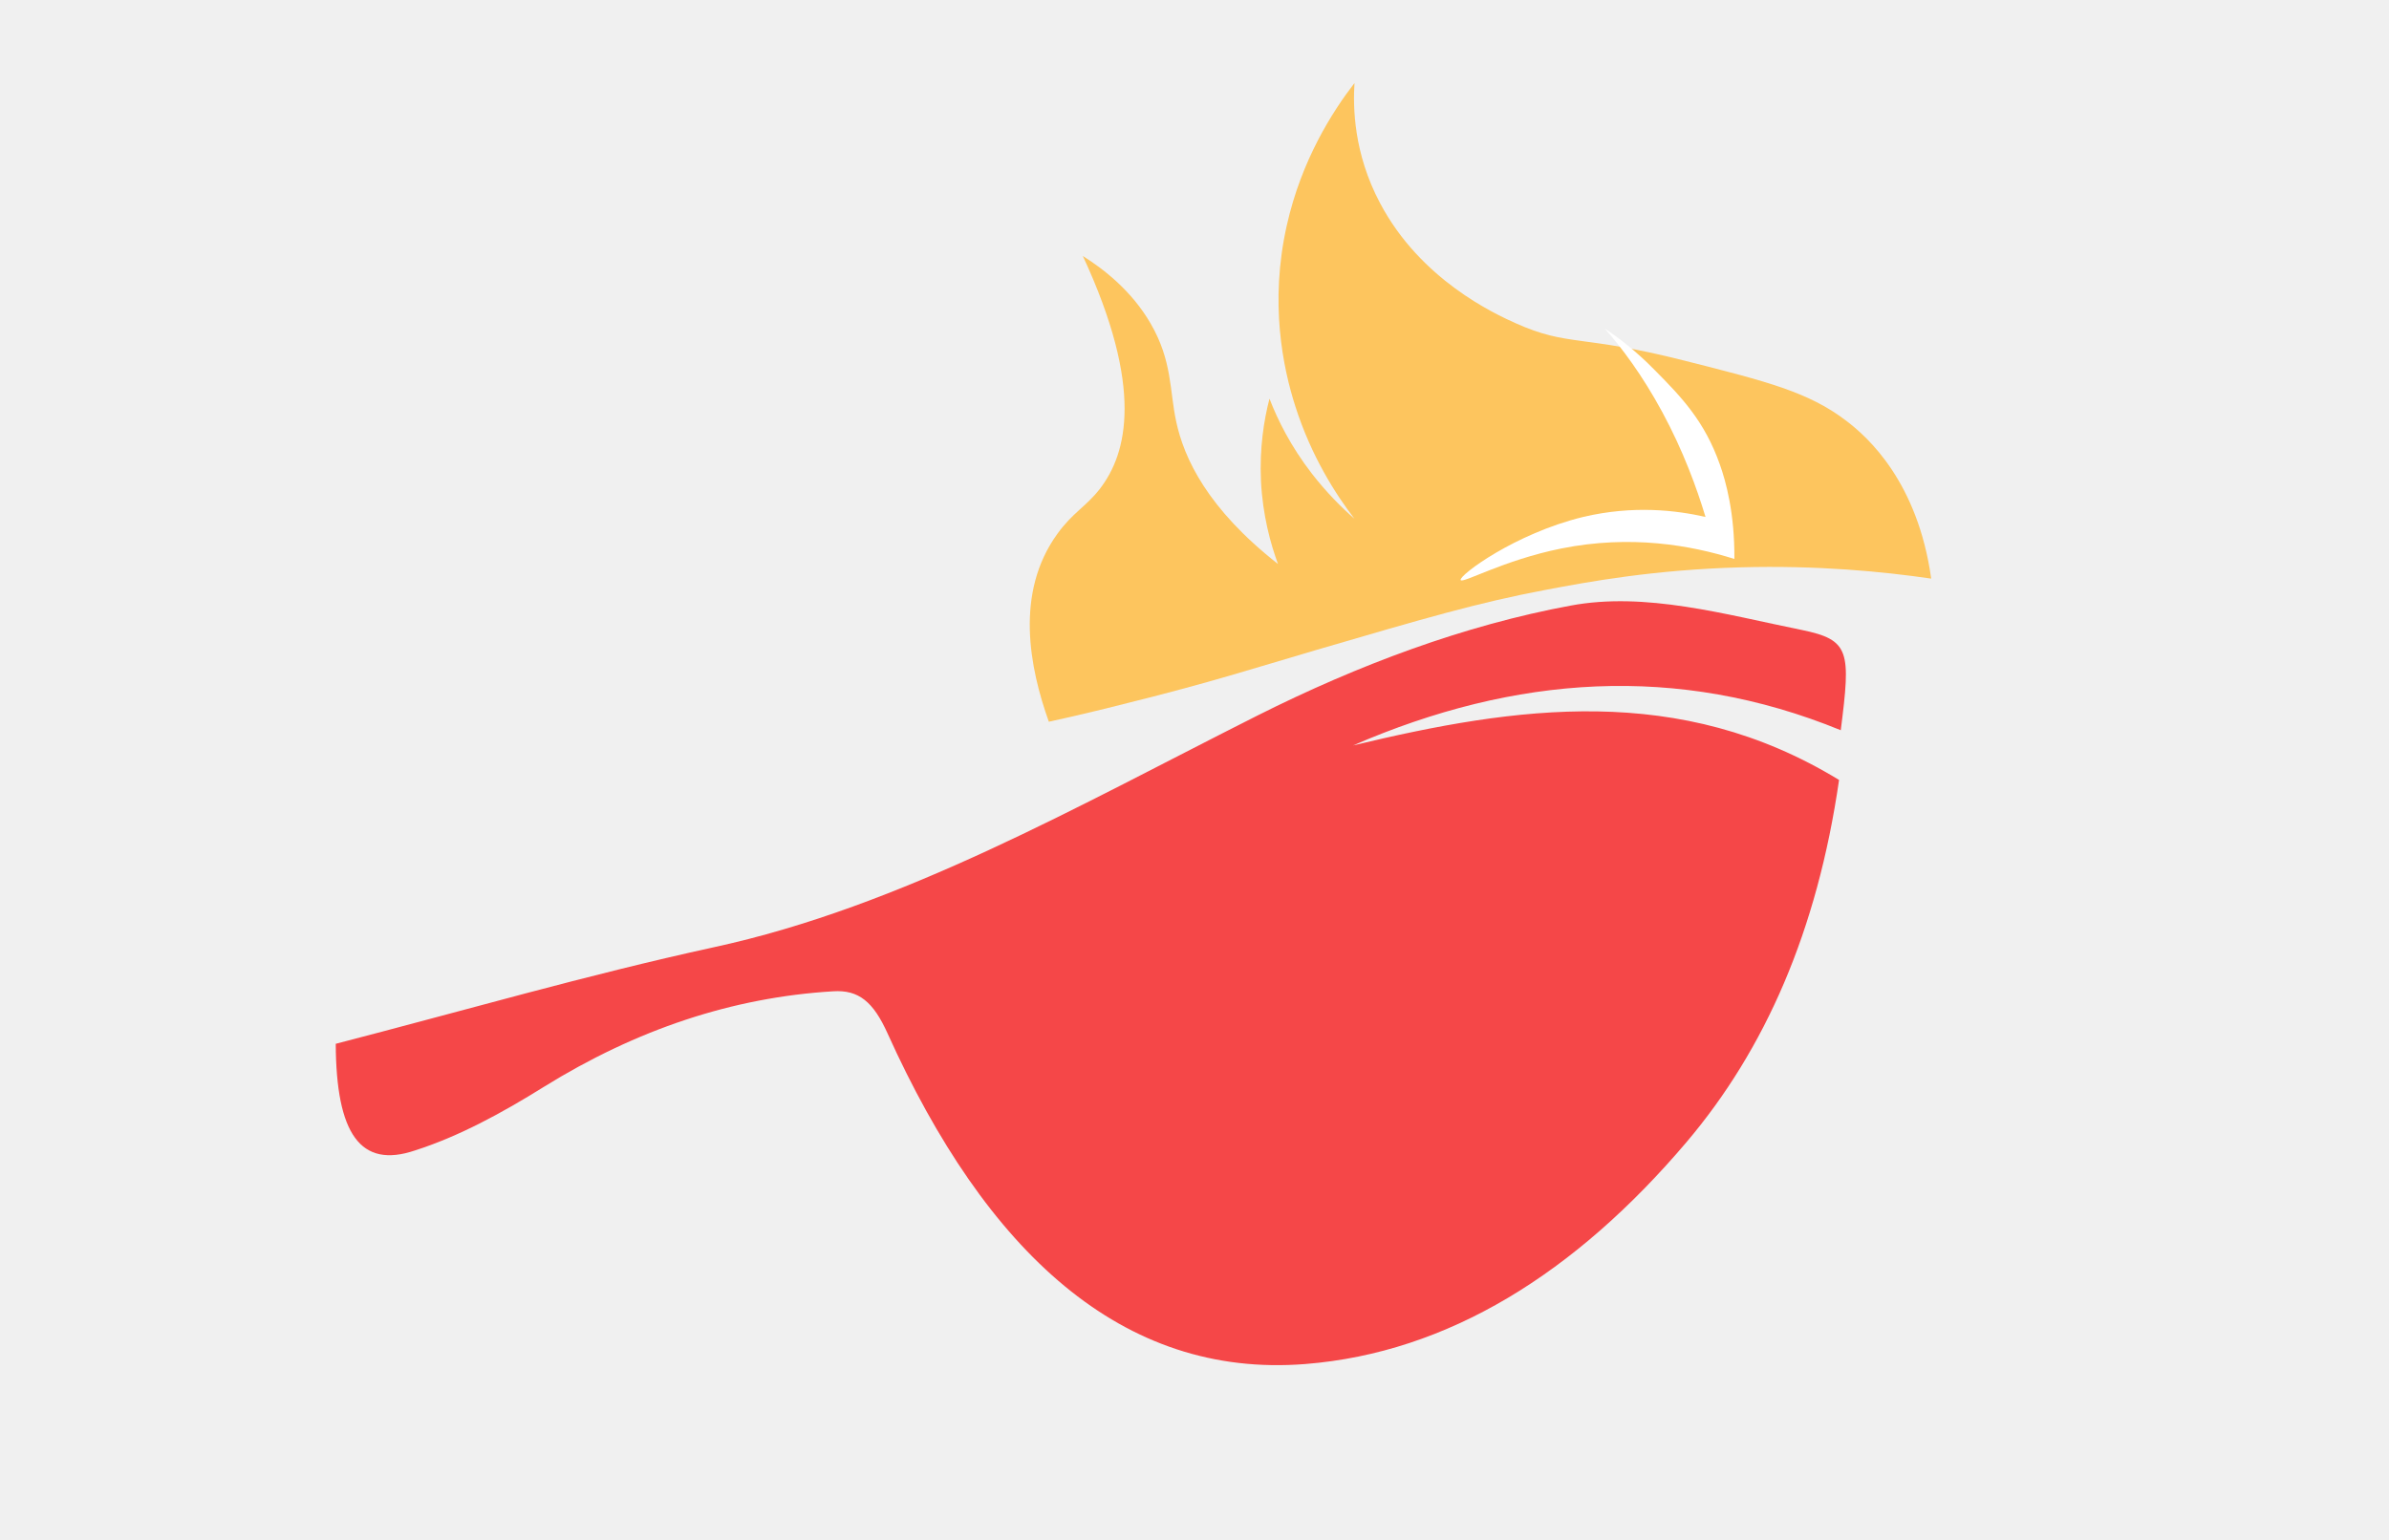
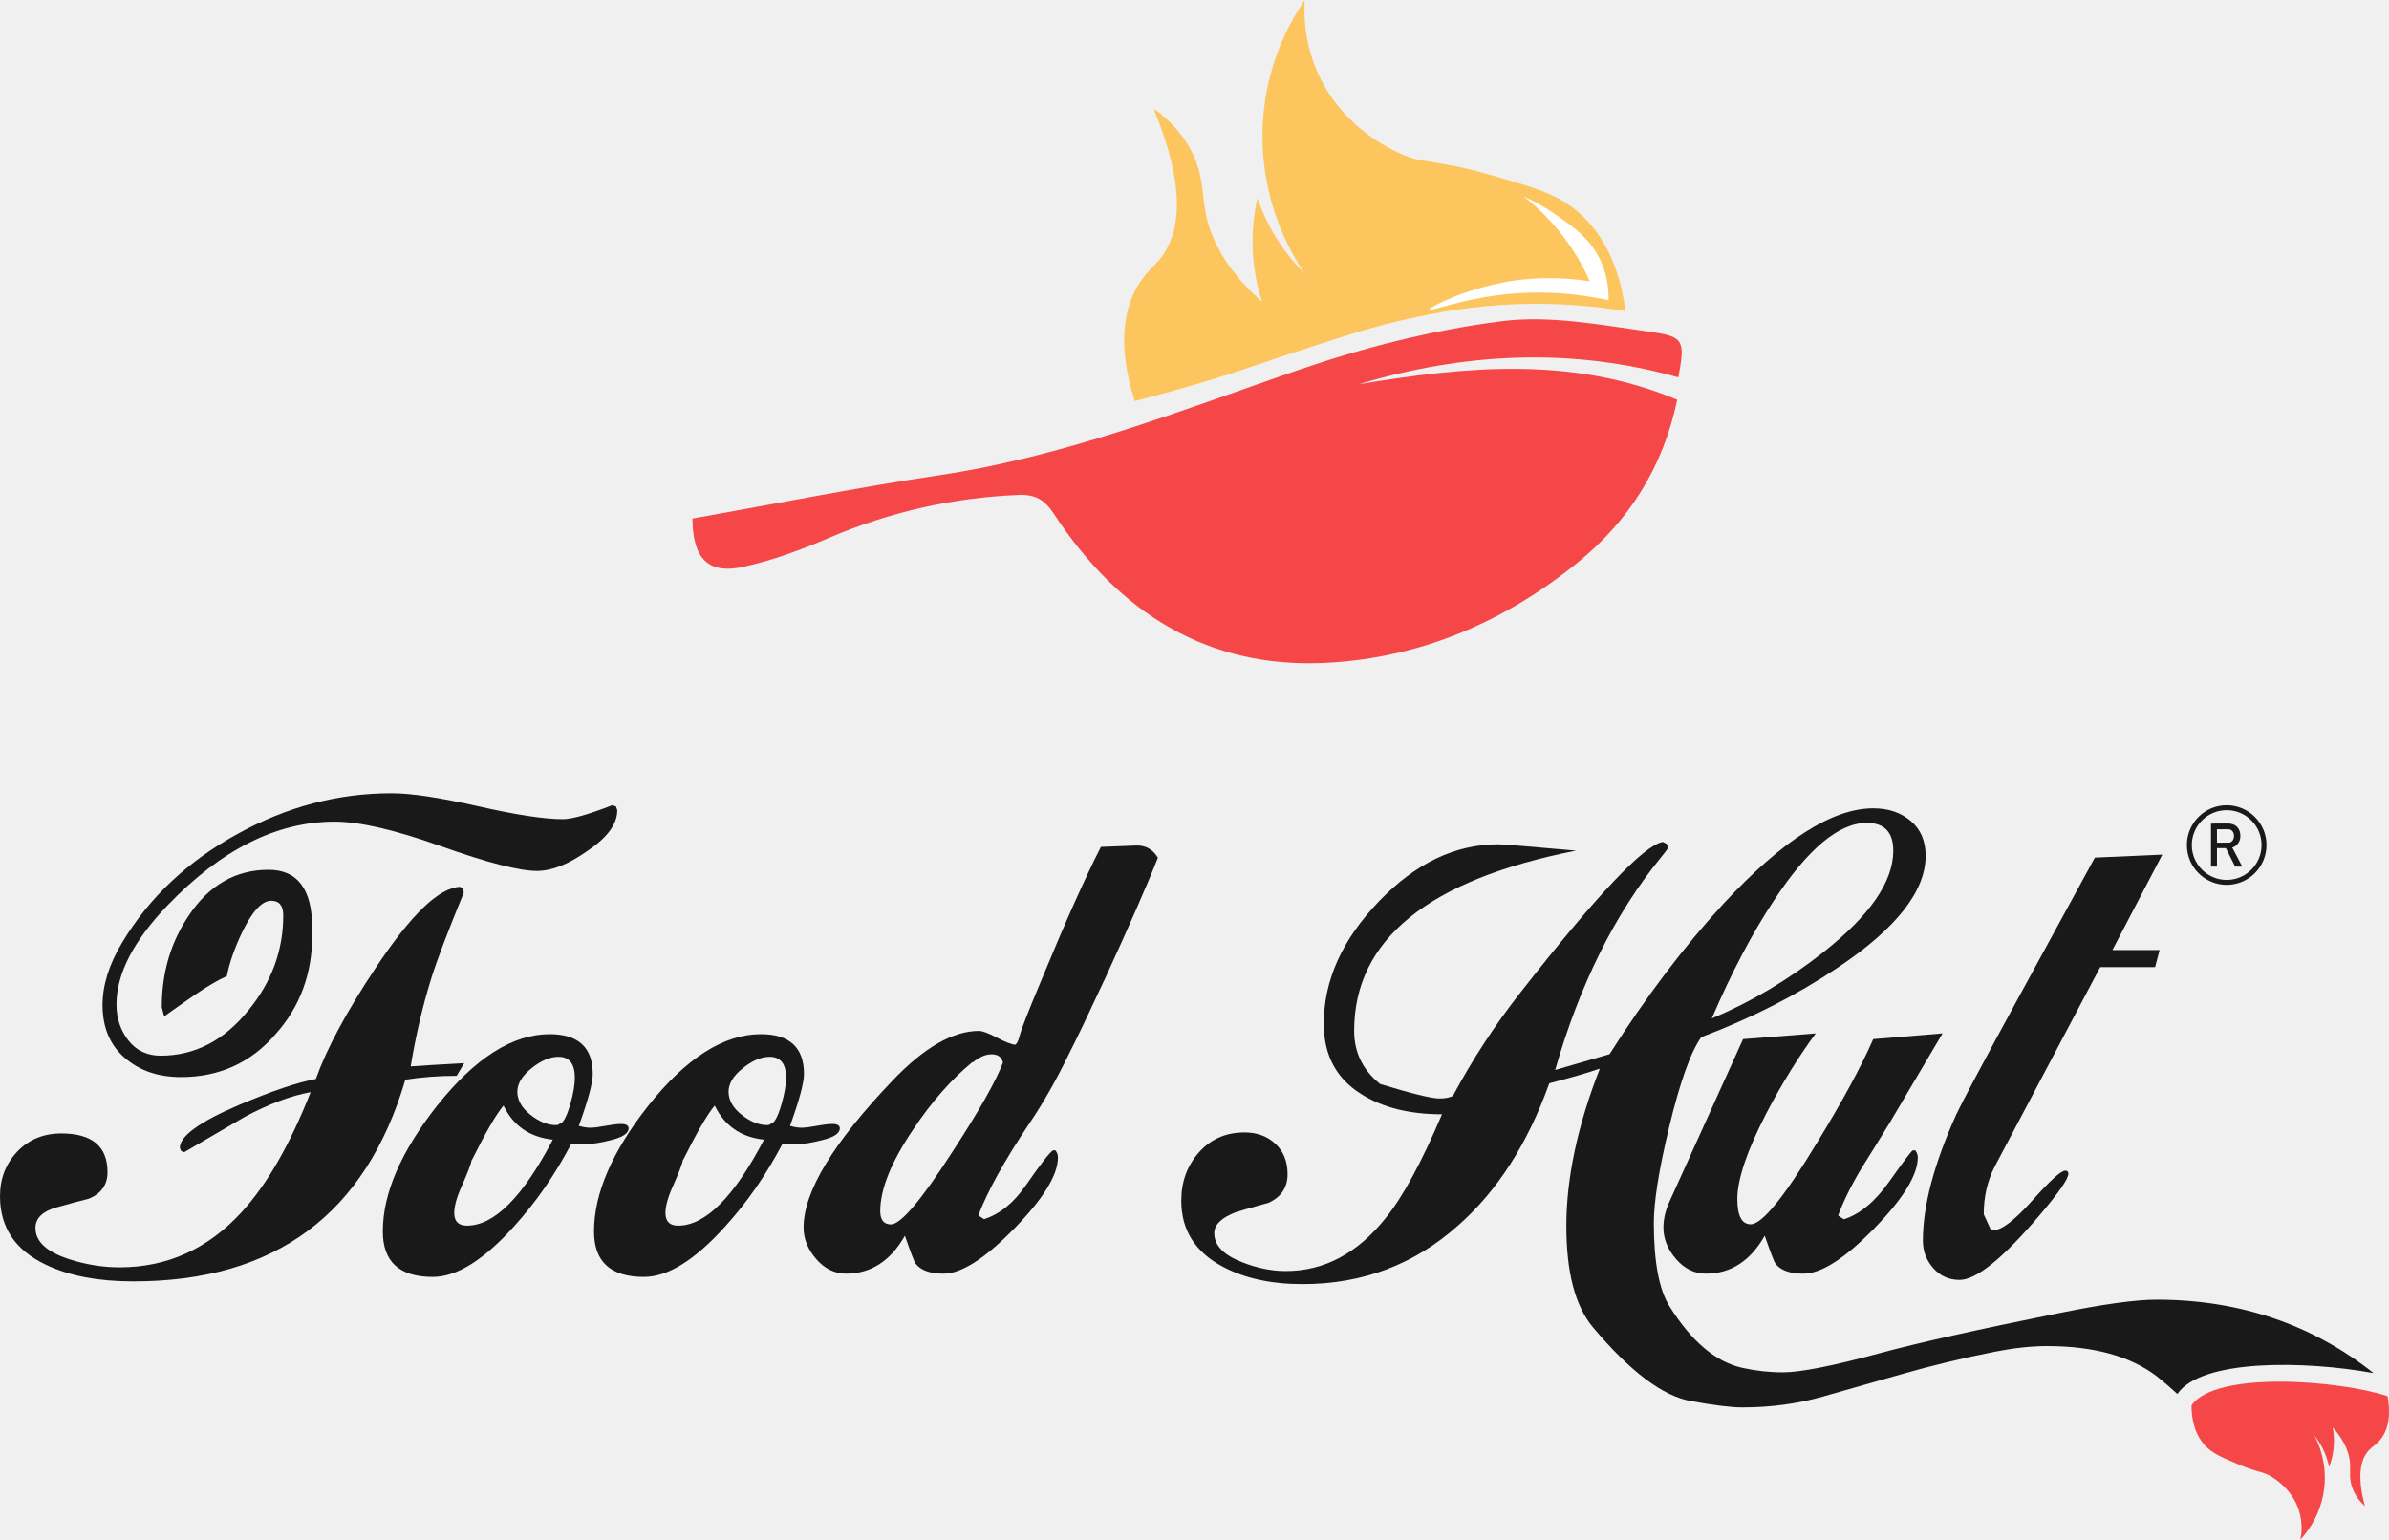
<svg xmlns="http://www.w3.org/2000/svg" width="121" height="78" viewBox="0 0 121 78" fill="none">
-   <path d="M 17.005 52.882 C 23.443 51.216 29.764 49.383 36.125 47.997 C 45.699 45.925 54.618 40.817 63.683 36.254 C 68.811 33.678 74.171 31.677 79.54 30.683 C 83.35 29.969 87.372 31.131 91.25 31.914 C 93.704 32.418 93.742 32.992 93.232 36.995 C 84.957 33.608 76.721 34.21 68.532 37.765 C 76.807 35.778 85.053 34.574 93.146 39.515 C 92.039 47.171 89.403 53.162 85.419 57.865 C 79.79 64.5 73.343 68.531 66.117 69.105 C 56.812 69.846 49.942 63.408 44.958 52.364 C 44.227 50.741 43.486 50.139 42.196 50.222 C 37.096 50.53 32.237 52.154 27.542 55.066 C 25.434 56.381 23.25 57.571 21.018 58.285 C 18.247 59.223 17.025 57.431 17.005 52.882 Z" fill="#F54748" style="" />
-   <path d="M 53.122 36.565 C 52.147 33.833 51.387 30.039 53.553 27.048 C 54.334 25.963 54.993 25.682 55.706 24.768 C 57.1 22.961 57.94 19.638 54.845 12.97 C 55.909 13.642 57.315 14.727 58.28 16.394 C 59.378 18.292 59.23 19.759 59.57 21.345 C 59.968 23.22 61.158 25.772 64.728 28.573 C 64.353 27.549 63.957 26.123 63.867 24.387 C 63.787 22.678 64.026 21.233 64.298 20.199 C 64.706 21.254 65.363 22.599 66.452 24.004 C 67.177 24.937 67.925 25.691 68.603 26.284 C 67.664 25.06 66.417 23.132 65.602 20.569 C 64.977 18.613 64.298 15.339 65.171 11.434 C 65.917 8.091 67.505 5.63 68.603 4.206 C 68.525 5.429 68.559 7.77 69.898 10.29 C 71.949 14.175 75.689 15.891 76.764 16.375 C 79.463 17.58 80.019 16.925 85.355 18.281 C 89.528 19.336 91.613 19.867 93.517 21.323 C 94.605 22.148 97.13 24.416 97.813 29.314 C 95.363 28.956 92.055 28.634 88.144 28.743 C 83.769 28.865 80.482 29.467 78.262 29.889 C 74.861 30.531 72.129 31.332 66.666 32.93 C 63.492 33.865 61.227 34.596 57.214 35.592 C 55.503 36.032 54.087 36.354 53.122 36.565 Z" fill="#FDC55E" style="" />
-   <path d="M 73.979 29.381 C 74.027 29.605 76.144 28.374 79.088 27.786 C 82.59 27.086 85.621 27.618 87.844 28.318 C 87.863 25.994 87.411 24.385 87.113 23.545 C 86.333 21.319 85.131 20.087 83.832 18.772 C 82.821 17.736 81.907 17.064 81.282 16.644 C 82.129 17.61 83.177 18.996 84.197 20.885 C 85.256 22.845 85.939 24.72 86.382 26.19 C 84.909 25.854 82.735 25.588 80.185 26.19 C 76.73 27.03 73.921 29.13 73.979 29.381 Z" fill="white" style="" />
+   <path d="M23.511 53.862L23.127 54.505C22.232 54.505 21.368 54.568 20.53 54.701C18.525 61.514 13.93 64.918 6.757 64.918C4.986 64.918 3.511 64.641 2.338 64.08C0.782 63.349 0 62.195 0 60.607C0 59.705 0.296 58.949 0.882 58.338C1.469 57.726 2.212 57.424 3.108 57.424C4.664 57.424 5.446 58.079 5.446 59.384C5.446 60.027 5.125 60.481 4.488 60.733C4.122 60.821 3.587 60.966 2.868 61.168C2.149 61.37 1.796 61.722 1.796 62.214C1.796 62.901 2.364 63.424 3.492 63.79C4.343 64.067 5.2 64.206 6.057 64.206C8.472 64.206 10.533 63.273 12.241 61.407C13.521 60.014 14.687 57.991 15.733 55.331C14.706 55.52 13.596 55.942 12.405 56.579C12.083 56.768 11.062 57.367 9.329 58.375L9.171 58.312C9.152 58.249 9.127 58.193 9.108 58.155C9.108 57.556 10.111 56.831 12.121 55.974C13.785 55.268 15.078 54.833 15.998 54.663C16.534 53.15 17.536 51.278 19.011 49.059C20.807 46.349 22.232 44.968 23.303 44.931L23.429 44.993L23.492 45.221C22.704 47.143 22.156 48.574 21.86 49.513C21.412 50.944 21.059 52.45 20.801 54.026C21.412 53.982 22.32 53.925 23.511 53.862ZM9.165 54.568C8.011 54.568 7.06 54.24 6.316 53.591C5.566 52.942 5.194 52.047 5.194 50.919C5.194 49.916 5.522 48.857 6.19 47.748C7.558 45.466 9.512 43.626 12.052 42.239C14.529 40.871 17.12 40.19 19.836 40.19C20.82 40.19 22.276 40.411 24.211 40.846C26.146 41.287 27.577 41.502 28.516 41.502C28.964 41.502 29.796 41.268 31.012 40.795L31.201 40.859L31.264 41.048C31.264 41.754 30.754 42.447 29.726 43.128C28.787 43.79 27.942 44.124 27.199 44.124C26.304 44.124 24.684 43.708 22.345 42.876C20.007 42.044 18.21 41.628 16.95 41.628C14.025 41.628 11.207 43.039 8.497 45.857C6.77 47.654 5.9 49.324 5.9 50.887C5.9 51.593 6.102 52.198 6.505 52.715C6.908 53.226 7.457 53.484 8.138 53.484C9.865 53.484 11.352 52.715 12.588 51.177C13.76 49.746 14.346 48.145 14.346 46.374C14.346 45.882 14.145 45.636 13.735 45.636C13.262 45.636 12.777 46.172 12.26 47.237C11.875 48.051 11.617 48.788 11.491 49.45C11.018 49.664 10.476 49.986 9.858 50.408C8.875 51.089 8.364 51.454 8.32 51.498C8.276 51.347 8.232 51.19 8.194 51.02C8.194 49.267 8.654 47.723 9.568 46.374C10.596 44.836 11.938 44.067 13.602 44.067C15.078 44.067 15.815 45.057 15.815 47.042V47.364C15.815 49.33 15.197 51.007 13.956 52.394C12.707 53.843 11.106 54.568 9.165 54.568Z" fill="#191919" />
+   <path d="M31.838 57.165C31.838 57.424 31.529 57.625 30.911 57.77C30.419 57.896 29.991 57.966 29.631 57.966C29.398 57.966 29.159 57.966 28.925 57.966C28.112 59.51 27.154 60.897 26.045 62.12C24.507 63.834 23.133 64.691 21.916 64.691C20.227 64.691 19.389 63.922 19.389 62.384C19.389 60.462 20.309 58.338 22.143 56.012C24.066 53.597 25.963 52.394 27.841 52.394C29.291 52.394 30.022 53.068 30.022 54.411C30.022 54.858 29.789 55.734 29.316 57.039C29.531 57.102 29.72 57.134 29.896 57.134C30.066 57.134 30.325 57.102 30.665 57.039C31.006 56.976 31.264 56.944 31.434 56.944C31.699 56.938 31.838 57.014 31.838 57.165ZM27.999 57.739C26.826 57.613 25.994 57.033 25.503 56.012C25.137 56.44 24.608 57.354 23.902 58.766V58.735C23.858 58.968 23.688 59.415 23.391 60.077C23.133 60.651 23.007 61.111 23.007 61.451C23.007 61.88 23.221 62.094 23.65 62.094C25.03 62.094 26.48 60.645 27.999 57.739ZM29.115 54.6C29.115 53.894 28.837 53.541 28.283 53.541C27.854 53.541 27.4 53.736 26.921 54.121C26.442 54.505 26.203 54.902 26.203 55.306C26.203 55.734 26.423 56.125 26.858 56.472C27.293 56.819 27.728 57.001 28.157 57.001C28.201 57.001 28.251 56.989 28.314 56.97V56.938C28.509 56.938 28.699 56.598 28.894 55.911C29.045 55.381 29.115 54.94 29.115 54.6Z" fill="#191919" />
+   <path d="M42.535 57.165C42.535 57.424 42.226 57.625 41.608 57.77C41.117 57.896 40.688 57.966 40.329 57.966C40.096 57.966 39.856 57.966 39.623 57.966C38.81 59.51 37.852 60.897 36.742 62.12C35.204 63.834 33.83 64.691 32.614 64.691C30.924 64.691 30.086 63.922 30.086 62.384C30.086 60.462 31.006 58.338 32.84 56.012C34.763 53.597 36.66 52.394 38.539 52.394C39.988 52.394 40.72 53.068 40.72 54.411C40.72 54.858 40.486 55.734 40.014 57.039C40.228 57.102 40.417 57.134 40.593 57.134C40.764 57.134 41.022 57.102 41.362 57.039C41.703 56.976 41.961 56.944 42.132 56.944C42.396 56.938 42.535 57.014 42.535 57.165ZM38.696 57.739C37.524 57.613 36.692 57.033 36.2 56.012C35.834 56.44 35.305 57.354 34.599 58.766V58.735C34.555 58.968 34.385 59.415 34.089 60.077C33.83 60.651 33.704 61.111 33.704 61.451C33.704 61.88 33.918 62.094 34.347 62.094C35.727 62.094 37.177 60.645 38.696 57.739ZM39.812 54.6C39.812 53.894 39.535 53.541 38.98 53.541C38.551 53.541 38.097 53.736 37.618 54.121C37.139 54.505 36.9 54.902 36.9 55.306C36.9 55.734 37.12 56.125 37.555 56.472C37.99 56.819 38.425 57.001 38.854 57.001C38.898 57.001 38.948 56.989 39.011 56.97V56.938C39.207 56.938 39.396 56.598 39.591 55.911C39.743 55.381 39.812 54.94 39.812 54.6Z" fill="#191919" />
+   <path d="M58.646 43.455C58.091 44.867 57.202 46.891 55.986 49.538C55.154 51.328 54.555 52.582 54.196 53.282C53.515 54.694 52.828 55.898 52.147 56.9C50.886 58.779 50.023 60.335 49.55 61.577L49.84 61.766C50.653 61.508 51.365 60.922 51.989 60.008C52.695 58.986 53.143 58.407 53.332 58.281H53.458C53.54 58.388 53.584 58.507 53.584 58.633C53.584 59.529 52.84 60.739 51.359 62.252C49.878 63.771 48.687 64.527 47.785 64.527C47.104 64.527 46.632 64.357 46.373 64.016C46.31 63.935 46.127 63.462 45.831 62.605C45.106 63.884 44.11 64.527 42.85 64.527C42.276 64.527 41.772 64.281 41.343 63.79C40.914 63.298 40.7 62.762 40.7 62.188C40.7 60.373 42.2 57.896 45.194 54.757C46.802 53.068 48.264 52.229 49.588 52.229C49.758 52.229 50.06 52.343 50.483 52.563C50.911 52.79 51.22 52.91 51.416 52.929C51.504 52.885 51.573 52.74 51.643 52.481C51.725 52.141 52.103 51.183 52.765 49.607C53.956 46.72 54.952 44.489 55.759 42.907L57.549 42.837C58.028 42.825 58.387 43.027 58.646 43.455ZM50.798 53.83C50.735 53.553 50.54 53.414 50.218 53.414C49.922 53.414 49.6 53.553 49.26 53.83V53.799C48.195 54.675 47.186 55.816 46.247 57.228C45.138 58.873 44.583 60.247 44.583 61.356C44.583 61.804 44.766 62.031 45.125 62.031C45.617 62.031 46.644 60.827 48.201 58.413C49.594 56.276 50.458 54.751 50.798 53.83Z" fill="#191919" />
+   <path d="M98.388 52.355L95.697 56.906C95.224 57.675 94.758 58.432 94.285 59.182C93.749 60.077 93.358 60.877 93.1 61.584L93.39 61.773C94.203 61.514 94.972 60.877 95.697 59.85C96.422 58.823 96.819 58.3 96.882 58.281H97.008C97.09 58.388 97.134 58.508 97.134 58.634C97.134 59.529 96.39 60.739 94.909 62.252C93.428 63.771 92.236 64.527 91.335 64.527C90.654 64.527 90.181 64.357 89.923 64.016C89.86 63.935 89.677 63.462 89.381 62.605C88.656 63.884 87.66 64.527 86.399 64.527C85.826 64.527 85.322 64.281 84.893 63.79C84.464 63.298 84.25 62.762 84.25 62.189C84.25 61.76 84.357 61.312 84.572 60.846L88.284 52.645L91.965 52.355C91.114 53.509 90.276 54.852 89.469 56.39C88.486 58.293 87.994 59.743 87.994 60.745C87.994 61.602 88.221 62.025 88.669 62.025C89.249 62.025 90.364 60.651 92.028 57.896C93.308 55.803 94.26 54.051 94.877 52.645L98.388 52.355Z" fill="#191919" />
+   <path d="M109.519 43.298L106.991 48.133H109.38L109.154 48.996H106.374L101.041 59.081C100.663 59.806 100.474 60.619 100.474 61.521L100.827 62.29C100.909 62.309 100.966 62.321 100.985 62.321C101.388 62.321 102.043 61.817 102.939 60.815C103.834 59.812 104.388 59.308 104.603 59.308C104.71 59.308 104.76 59.359 104.76 59.466C104.76 59.724 104.287 60.405 103.348 61.514C101.47 63.733 100.102 64.843 99.251 64.843C98.715 64.843 98.274 64.647 97.921 64.25C97.568 63.853 97.392 63.393 97.392 62.857C97.392 61.086 97.959 58.949 99.087 56.453C99.346 55.898 100.398 53.913 102.258 50.496L106.103 43.449L109.519 43.298Z" fill="#191919" />
+   <path d="M35.071 26.272C39.288 25.522 43.429 24.696 47.596 24.072C53.868 23.139 59.711 20.839 65.648 18.784C69.008 17.624 72.519 16.723 76.036 16.275C78.532 15.954 81.167 16.477 83.707 16.83C85.315 17.057 85.34 17.315 85.006 19.118C79.585 17.593 74.189 17.864 68.825 19.465C74.246 18.57 79.648 18.027 84.949 20.253C84.224 23.7 82.497 26.398 79.888 28.516C76.2 31.504 71.977 33.319 67.243 33.578C61.148 33.912 56.647 31.012 53.382 26.039C52.903 25.308 52.418 25.037 51.573 25.075C48.233 25.213 45.049 25.944 41.973 27.256C40.593 27.848 39.162 28.384 37.7 28.705C35.884 29.128 35.084 28.321 35.071 26.272Z" fill="#F54748" />
+   <path d="M57.473 20.316C56.931 18.601 56.509 16.218 57.713 14.34C58.148 13.659 58.513 13.483 58.91 12.909C59.686 11.774 60.152 9.688 58.431 5.503C59.024 5.925 59.806 6.606 60.341 7.652C60.953 8.844 60.871 9.764 61.06 10.76C61.281 11.938 61.942 13.54 63.928 15.298C63.72 14.655 63.499 13.76 63.449 12.67C63.405 11.598 63.537 10.69 63.688 10.041C63.915 10.703 64.281 11.548 64.886 12.43C65.289 13.016 65.705 13.489 66.084 13.861C65.56 13.092 64.867 11.882 64.413 10.274C64.067 9.045 63.688 6.99 64.174 4.538C64.59 2.439 65.472 0.895 66.084 0C66.039 0.769 66.058 2.238 66.802 3.82C67.943 6.259 70.023 7.337 70.622 7.64C72.122 8.396 72.431 7.986 75.4 8.837C77.719 9.499 78.879 9.833 79.938 10.747C80.543 11.264 81.949 12.688 82.327 15.764C80.966 15.538 79.125 15.336 76.951 15.405C74.517 15.481 72.689 15.859 71.454 16.124C69.563 16.527 68.044 17.032 65.006 18.034C63.241 18.62 61.98 19.08 59.749 19.704C58.797 19.981 58.009 20.183 57.473 20.316Z" fill="#FDC55E" />
+   <path d="M72.393 15.689C72.425 15.79 73.811 15.235 75.74 14.971C78.035 14.655 80.02 14.895 81.476 15.21C81.489 14.164 81.193 13.439 80.997 13.061C80.487 12.058 79.699 11.504 78.848 10.911C78.186 10.445 77.587 10.142 77.177 9.953C77.732 10.388 78.419 11.012 79.087 11.863C79.781 12.745 80.228 13.59 80.518 14.252C79.554 14.101 78.129 13.981 76.459 14.252C74.196 14.63 72.355 15.576 72.393 15.689Z" fill="white" />
+   <path d="M110.283 70.623C111.487 68.839 116.75 68.933 120.217 69.564C117.09 67.087 113.428 65.845 109.217 65.845C108.19 65.845 106.57 66.065 104.351 66.513C100.122 67.364 97.071 68.051 95.192 68.561C92.822 69.204 91.19 69.526 90.295 69.526C89.614 69.526 88.927 69.45 88.246 69.299C86.904 69.003 85.674 67.963 84.565 66.192C84.029 65.341 83.765 63.929 83.765 61.962C83.765 60.871 84.023 59.264 84.534 57.127C85.088 54.82 85.63 53.295 86.166 52.545C88.706 51.587 91.013 50.408 93.081 49.021C96.05 47.036 97.531 45.145 97.531 43.355C97.531 42.605 97.279 42.018 96.781 41.596C96.277 41.167 95.646 40.953 94.877 40.953C92.803 40.953 90.276 42.567 87.288 45.788C85.303 47.944 83.38 50.484 81.521 53.408L78.766 54.209C80.002 49.898 81.785 46.311 84.118 43.449C84.307 43.216 84.439 43.046 84.502 42.939L84.408 42.75L84.219 42.655C83.26 42.825 80.859 45.365 77.014 50.276C75.709 51.94 74.568 53.692 73.585 55.526C73.396 55.615 73.169 55.652 72.91 55.652C72.507 55.652 71.499 55.407 69.897 54.915C69.021 54.209 68.586 53.314 68.586 52.223C68.586 47.609 72.337 44.571 79.825 43.096C77.436 42.882 76.119 42.775 75.885 42.775C73.705 42.775 71.688 43.739 69.834 45.674C67.975 47.609 67.048 49.671 67.048 51.87C67.048 53.453 67.679 54.638 68.939 55.425C70.005 56.106 71.372 56.453 73.036 56.453C72.009 58.867 71.064 60.619 70.187 61.704C68.757 63.5 67.067 64.395 65.126 64.395C64.401 64.395 63.663 64.244 62.913 63.947C61.974 63.582 61.501 63.097 61.501 62.473C61.501 62.044 61.867 61.691 62.592 61.414C62.636 61.395 63.191 61.231 64.256 60.934C64.899 60.638 65.214 60.153 65.214 59.491C65.214 58.848 65.012 58.338 64.603 57.953C64.199 57.569 63.676 57.373 63.033 57.373C62.094 57.373 61.325 57.707 60.726 58.382C60.127 59.056 59.831 59.869 59.831 60.834C59.831 62.309 60.524 63.418 61.911 64.162C63.02 64.761 64.376 65.057 65.977 65.057C69.009 65.057 71.637 64.067 73.856 62.082C75.841 60.336 77.379 57.934 78.47 54.883C79.56 54.6 80.411 54.354 81.029 54.14C79.894 57.045 79.333 59.699 79.333 62.113C79.333 64.458 79.781 66.166 80.676 67.238C82.554 69.475 84.212 70.73 85.643 70.982C86.815 71.196 87.679 71.303 88.24 71.303C89.671 71.303 91.026 71.121 92.306 70.761L96.245 69.639C97.802 69.192 99.397 68.807 101.017 68.486C101.975 68.297 102.864 68.196 103.677 68.196C106.047 68.196 107.906 68.707 109.249 69.734C109.602 70.018 109.949 70.314 110.283 70.623ZM89.841 45.63C91.568 43.002 93.138 41.691 94.549 41.691C95.445 41.691 95.892 42.163 95.892 43.102C95.892 44.66 94.72 46.368 92.369 48.227C90.553 49.658 88.662 50.78 86.702 51.593C87.704 49.261 88.751 47.275 89.841 45.63Z" fill="#191919" />
+   <path d="M120.925 70.734C121.046 71.412 121.088 72.335 120.521 72.987C120.316 73.222 120.164 73.273 119.981 73.472C119.619 73.865 119.33 74.629 119.781 76.307C119.572 76.118 119.304 75.818 119.147 75.394C118.968 74.915 119.052 74.563 119.031 74.181C119.005 73.722 118.832 73.079 118.15 72.314C118.197 72.569 118.239 72.921 118.197 73.334C118.161 73.742 118.061 74.079 117.966 74.318C117.914 74.058 117.814 73.717 117.625 73.35C117.5 73.105 117.363 72.906 117.232 72.743C117.395 73.064 117.604 73.553 117.699 74.186C117.772 74.67 117.809 75.471 117.494 76.373C117.222 77.148 116.797 77.689 116.513 78C116.571 77.709 116.639 77.153 116.435 76.516C116.12 75.532 115.365 75.017 115.144 74.874C114.599 74.512 114.457 74.65 113.345 74.176C112.474 73.808 112.039 73.62 111.672 73.222C111.462 72.993 110.99 72.381 111 71.198C112.222 69.423 118.517 69.933 120.925 70.734Z" fill="#F54748" />
+   <path d="M112.779 44.704C113.823 44.704 114.67 43.857 114.67 42.813C114.67 41.769 113.823 40.922 112.779 40.922C111.734 40.922 110.888 41.769 110.888 42.813C110.888 43.857 111.734 44.704 112.779 44.704Z" stroke="#191919" stroke-width="0.25" stroke-miterlimit="10" />
+   <path d="M111.984 41.729H112.287V43.904H111.984V41.729ZM112.117 42.693H112.861C112.917 42.693 112.968 42.681 113.012 42.649C113.056 42.624 113.094 42.58 113.113 42.529C113.138 42.479 113.15 42.416 113.15 42.353C113.15 42.284 113.138 42.227 113.113 42.176C113.087 42.126 113.056 42.088 113.012 42.057C112.968 42.032 112.917 42.013 112.854 42.013H112.11V41.723H112.842C112.968 41.723 113.075 41.748 113.176 41.798C113.277 41.849 113.346 41.924 113.396 42.019C113.447 42.114 113.472 42.227 113.472 42.347C113.472 42.473 113.447 42.58 113.39 42.675C113.333 42.769 113.264 42.845 113.169 42.895C113.075 42.946 112.961 42.971 112.842 42.971H112.11V42.693H112.117ZM112.709 42.914L113.012 42.845L113.567 43.904H113.207L112.709 42.914Z" fill="#191919" />
</svg>
